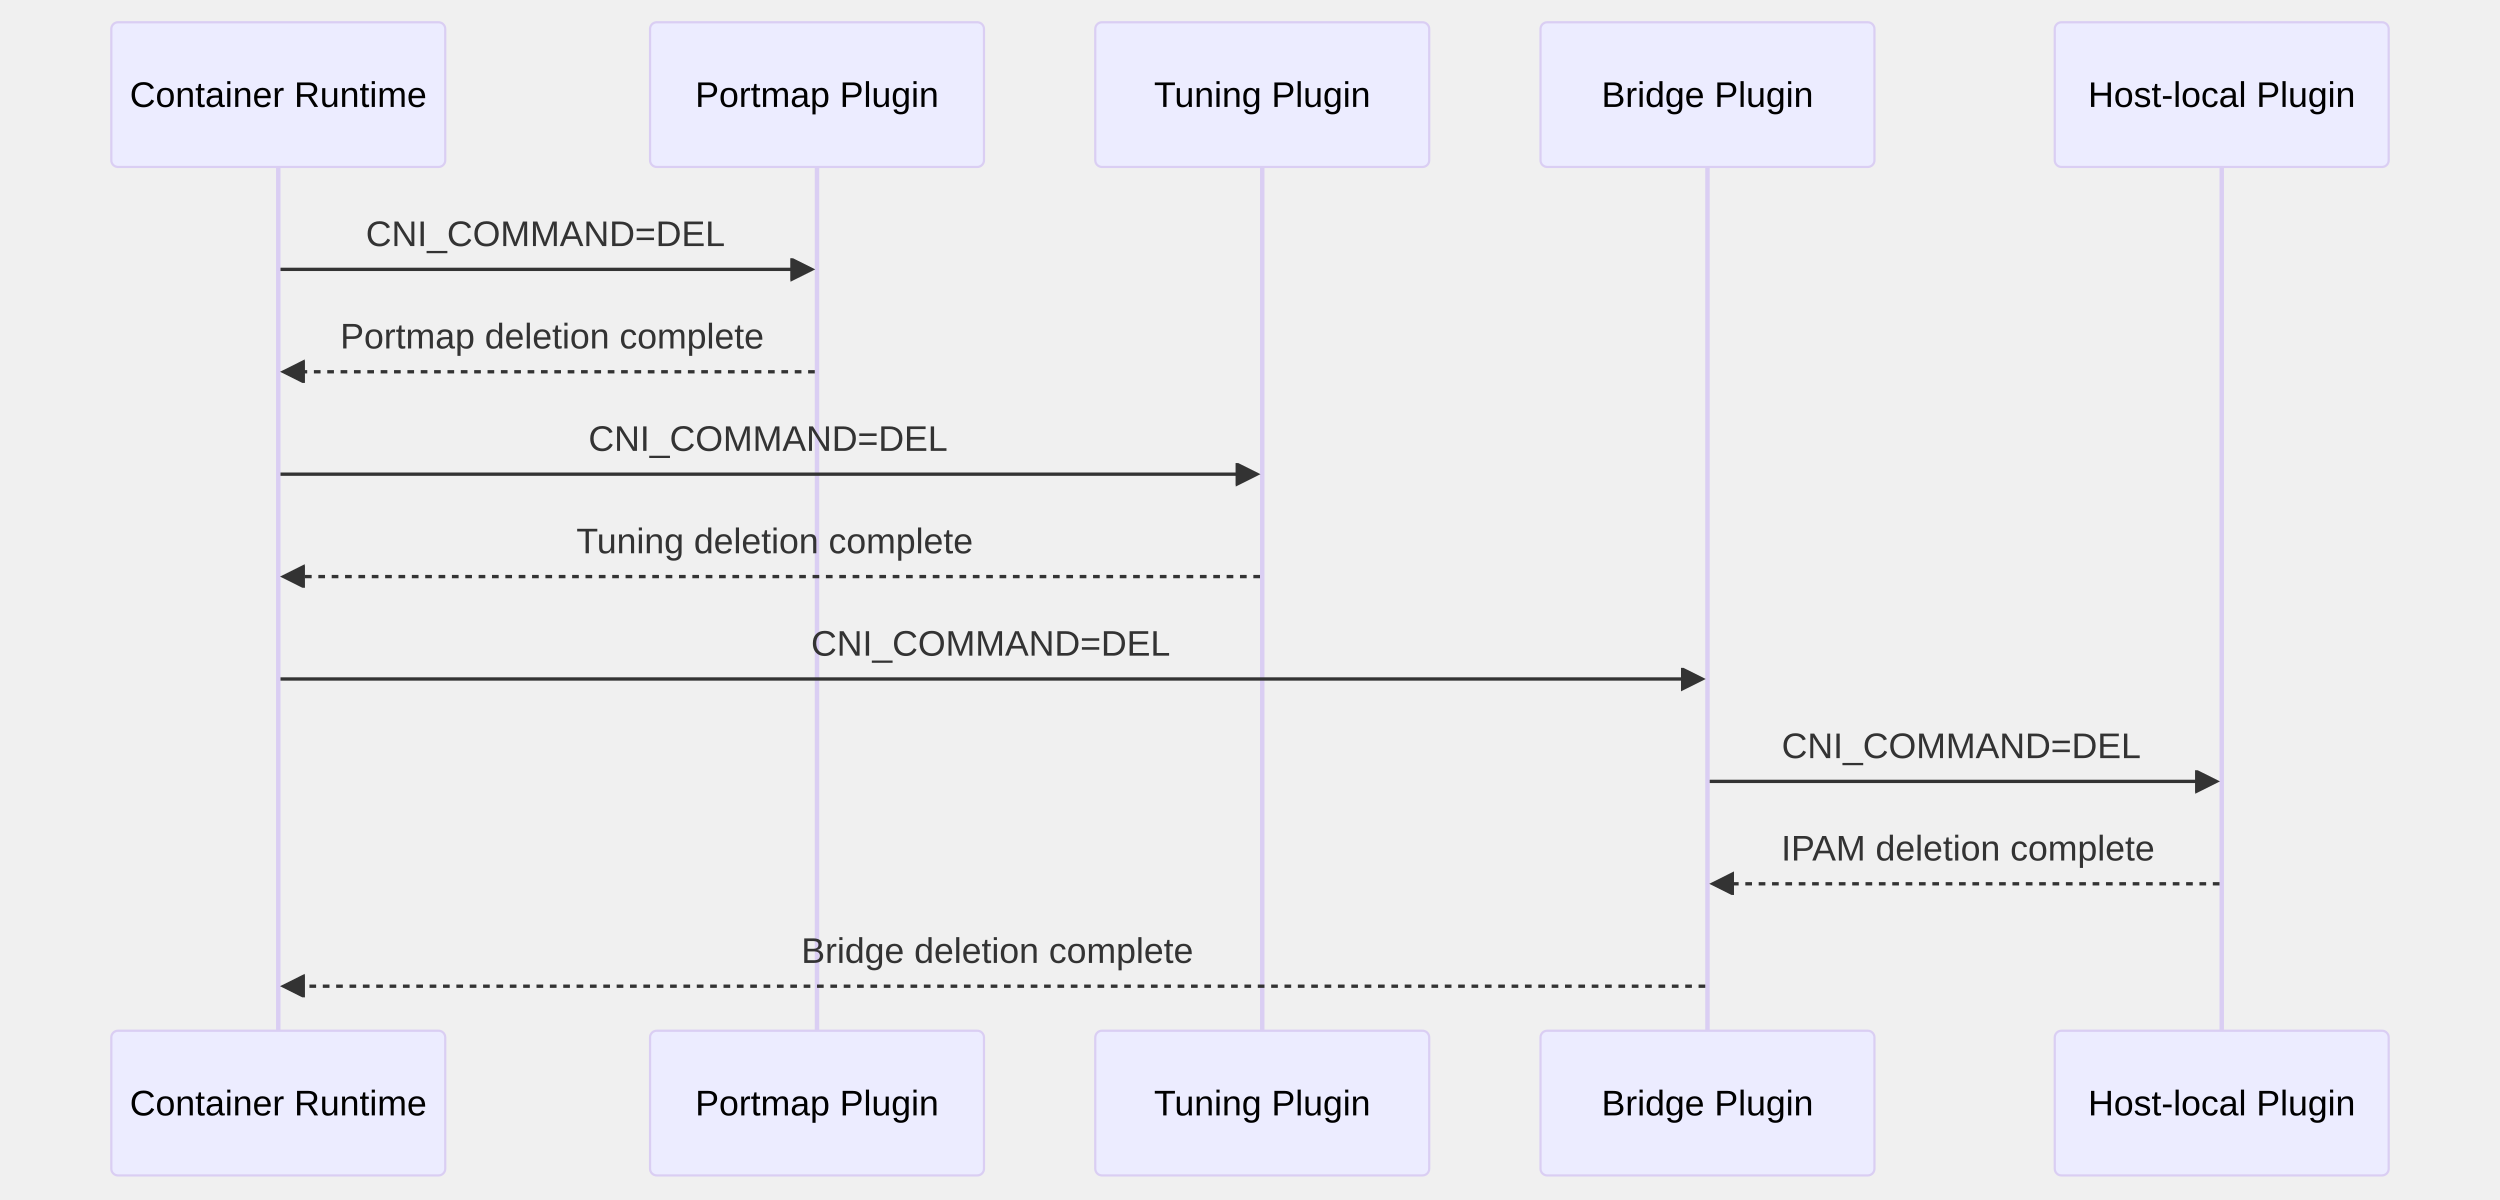
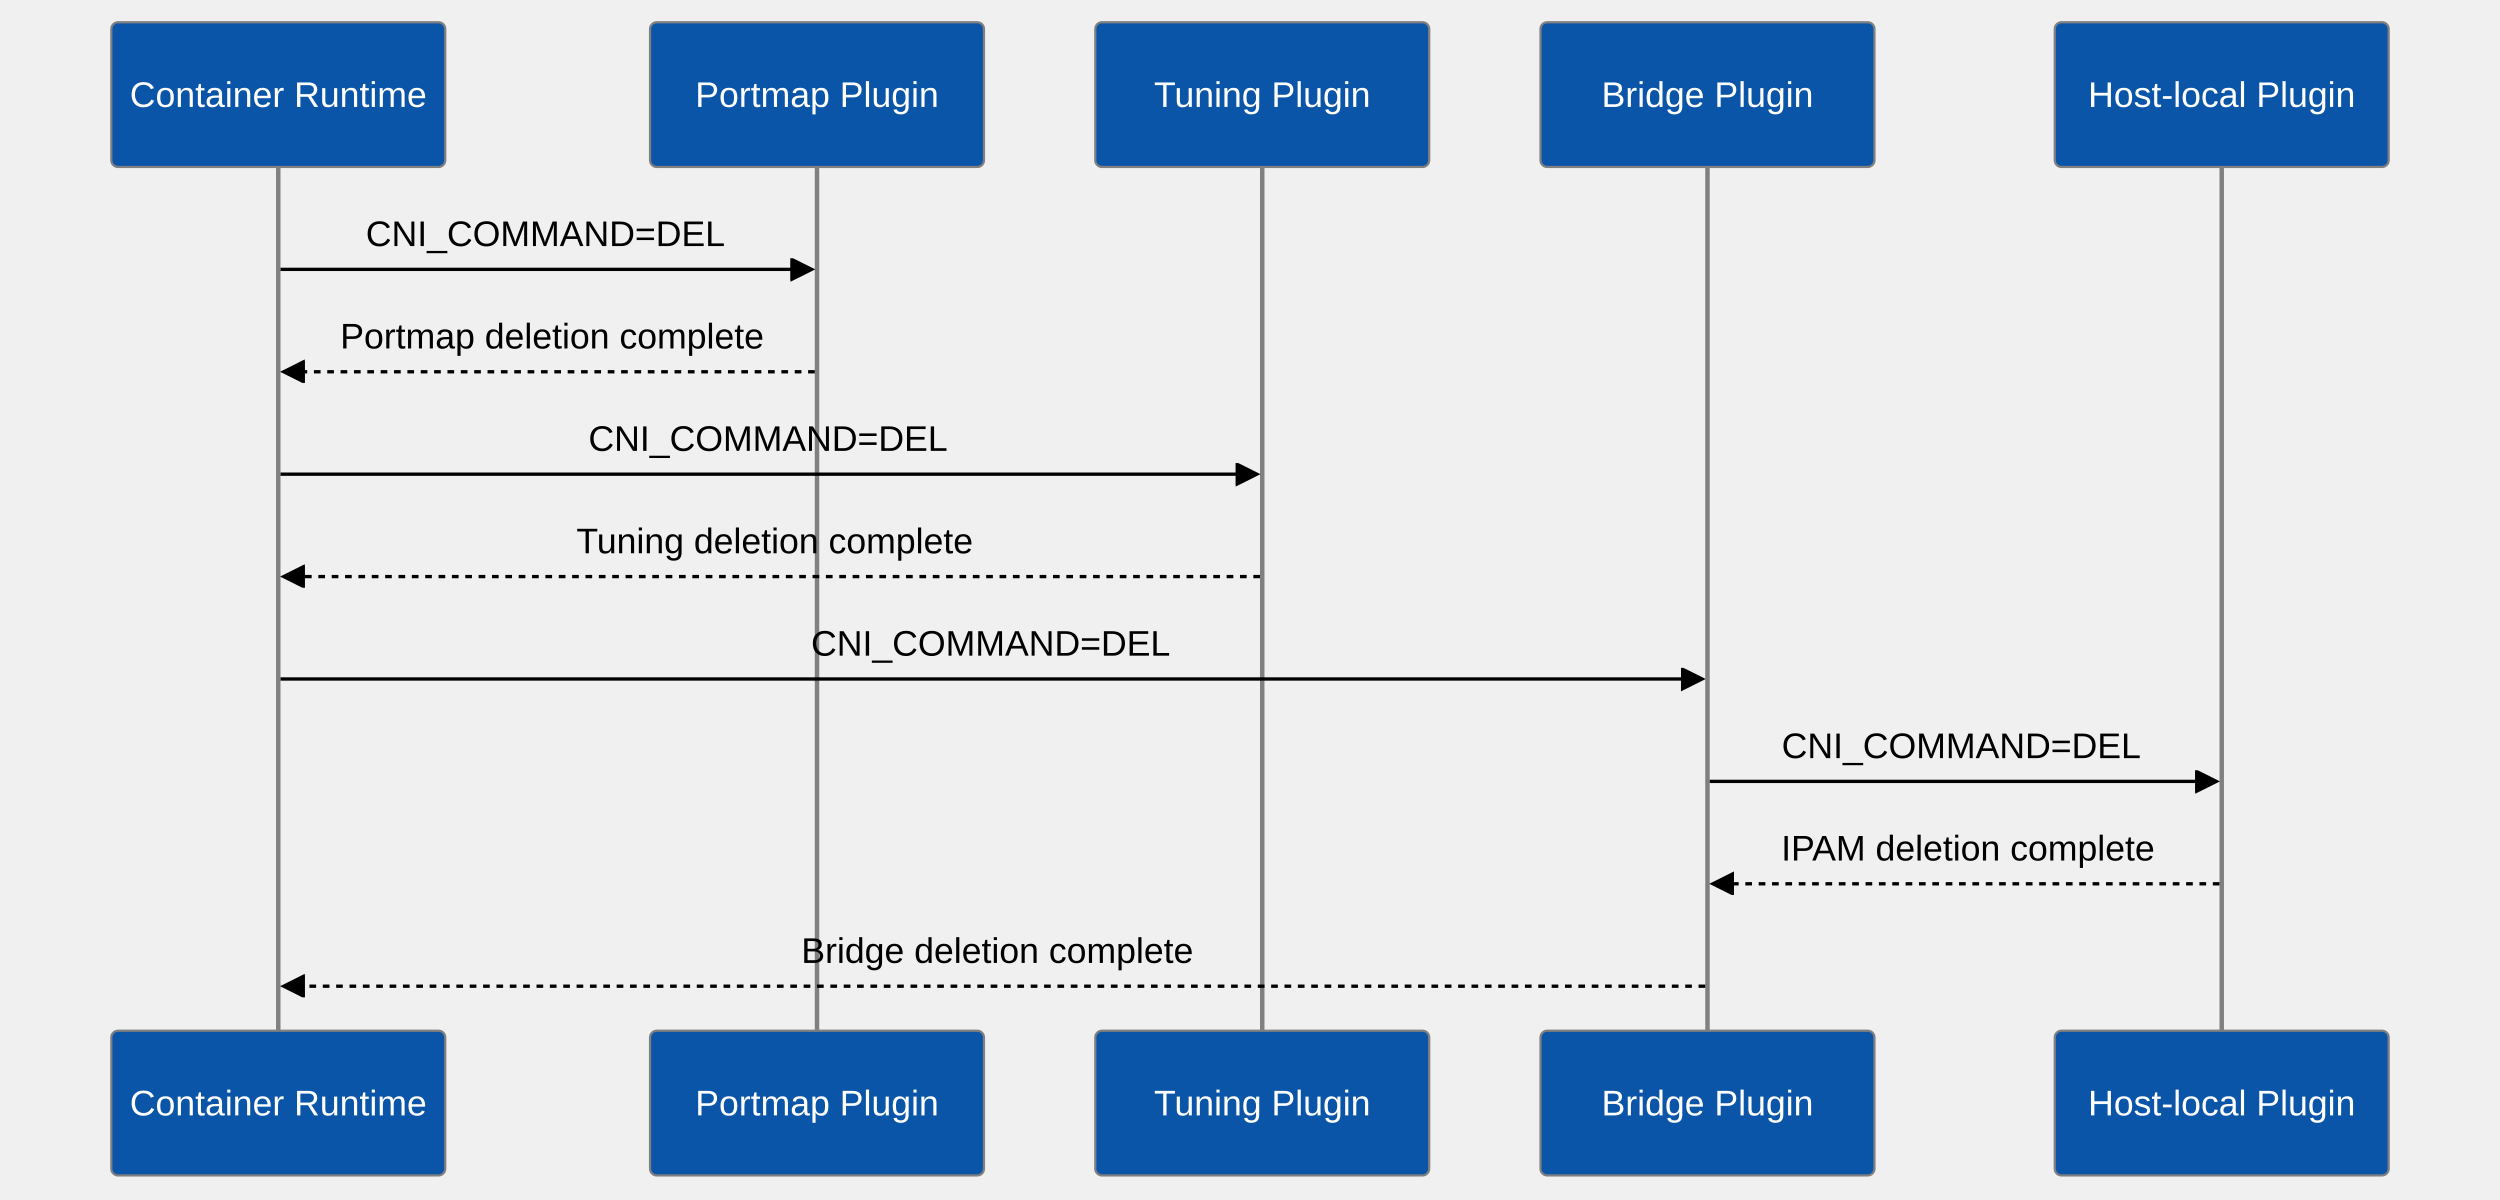
<svg xmlns="http://www.w3.org/2000/svg" aria-roledescription="sequence" role="graphics-document document" viewBox="-50 -10 1123 539" style="max-width: 1123px; background-color: white;" width="100%" id="my-svg">
  <g>
    <rect class="actor actor-bottom" ry="3" rx="3" name="HLP" height="65" width="150" stroke="#666" fill="#eaeaea" y="453" x="873" />
    <text style="text-anchor: middle; font-size: 16px; font-weight: 400;" class="actor" alignment-baseline="central" dominant-baseline="central" y="485.5" x="948">
      <tspan dy="0" x="948">Host-local Plugin</tspan>
    </text>
  </g>
  <g>
    <rect class="actor actor-bottom" ry="3" rx="3" name="BP" height="65" width="150" stroke="#666" fill="#eaeaea" y="453" x="642" />
    <text style="text-anchor: middle; font-size: 16px; font-weight: 400;" class="actor" alignment-baseline="central" dominant-baseline="central" y="485.5" x="717">
      <tspan dy="0" x="717">Bridge Plugin</tspan>
    </text>
  </g>
  <g>
    <rect class="actor actor-bottom" ry="3" rx="3" name="TP" height="65" width="150" stroke="#666" fill="#eaeaea" y="453" x="442" />
    <text style="text-anchor: middle; font-size: 16px; font-weight: 400;" class="actor" alignment-baseline="central" dominant-baseline="central" y="485.5" x="517">
      <tspan dy="0" x="517">Tuning Plugin</tspan>
    </text>
  </g>
  <g>
    <rect class="actor actor-bottom" ry="3" rx="3" name="PP" height="65" width="150" stroke="#666" fill="#eaeaea" y="453" x="242" />
    <text style="text-anchor: middle; font-size: 16px; font-weight: 400;" class="actor" alignment-baseline="central" dominant-baseline="central" y="485.5" x="317">
      <tspan dy="0" x="317">Portmap Plugin</tspan>
    </text>
  </g>
  <g>
    <rect class="actor actor-bottom" ry="3" rx="3" name="CR" height="65" width="150" stroke="#666" fill="#eaeaea" y="453" x="0" />
    <text style="text-anchor: middle; font-size: 16px; font-weight: 400;" class="actor" alignment-baseline="central" dominant-baseline="central" y="485.5" x="75">
      <tspan dy="0" x="75">Container Runtime</tspan>
    </text>
  </g>
  <g>
    <line stroke="#999" stroke-width="0.5px" class="200" y2="453" x2="948" y1="5" x1="948" id="actor4" />
    <g id="root-4">
      <rect class="actor actor-top" ry="3" rx="3" name="HLP" height="65" width="150" stroke="#666" fill="#eaeaea" y="0" x="873" />
      <text style="text-anchor: middle; font-size: 16px; font-weight: 400;" class="actor" alignment-baseline="central" dominant-baseline="central" y="32.5" x="948">
        <tspan dy="0" x="948">Host-local Plugin</tspan>
      </text>
    </g>
  </g>
  <g>
    <line stroke="#999" stroke-width="0.5px" class="200" y2="453" x2="717" y1="5" x1="717" id="actor3" />
    <g id="root-3">
      <rect class="actor actor-top" ry="3" rx="3" name="BP" height="65" width="150" stroke="#666" fill="#eaeaea" y="0" x="642" />
      <text style="text-anchor: middle; font-size: 16px; font-weight: 400;" class="actor" alignment-baseline="central" dominant-baseline="central" y="32.5" x="717">
        <tspan dy="0" x="717">Bridge Plugin</tspan>
      </text>
    </g>
  </g>
  <g>
    <line stroke="#999" stroke-width="0.5px" class="200" y2="453" x2="517" y1="5" x1="517" id="actor2" />
    <g id="root-2">
      <rect class="actor actor-top" ry="3" rx="3" name="TP" height="65" width="150" stroke="#666" fill="#eaeaea" y="0" x="442" />
      <text style="text-anchor: middle; font-size: 16px; font-weight: 400;" class="actor" alignment-baseline="central" dominant-baseline="central" y="32.5" x="517">
        <tspan dy="0" x="517">Tuning Plugin</tspan>
      </text>
    </g>
  </g>
  <g>
    <line stroke="#999" stroke-width="0.5px" class="200" y2="453" x2="317" y1="5" x1="317" id="actor1" />
    <g id="root-1">
      <rect class="actor actor-top" ry="3" rx="3" name="PP" height="65" width="150" stroke="#666" fill="#eaeaea" y="0" x="242" />
      <text style="text-anchor: middle; font-size: 16px; font-weight: 400;" class="actor" alignment-baseline="central" dominant-baseline="central" y="32.5" x="317">
        <tspan dy="0" x="317">Portmap Plugin</tspan>
      </text>
    </g>
  </g>
  <g>
    <line stroke="#999" stroke-width="0.5px" class="200" y2="453" x2="75" y1="5" x1="75" id="actor0" />
    <g id="root-0">
      <rect class="actor actor-top" ry="3" rx="3" name="CR" height="65" width="150" stroke="#666" fill="#eaeaea" y="0" x="0" />
      <text style="text-anchor: middle; font-size: 16px; font-weight: 400;" class="actor" alignment-baseline="central" dominant-baseline="central" y="32.5" x="75">
        <tspan dy="0" x="75">Container Runtime</tspan>
      </text>
    </g>
  </g>
-   <style>#my-svg{font-family:"trebuchet ms",verdana,arial,sans-serif;font-size:16px;fill:#333;}#my-svg .error-icon{fill:#552222;}#my-svg .error-text{fill:#552222;stroke:#552222;}#my-svg .edge-thickness-normal{stroke-width:2px;}#my-svg .edge-thickness-thick{stroke-width:3.5px;}#my-svg .edge-pattern-solid{stroke-dasharray:0;}#my-svg .edge-pattern-dashed{stroke-dasharray:3;}#my-svg .edge-pattern-dotted{stroke-dasharray:2;}#my-svg .marker{fill:#333333;stroke:#333333;}#my-svg .marker.cross{stroke:#333333;}#my-svg svg{font-family:"trebuchet ms",verdana,arial,sans-serif;font-size:16px;}#my-svg .actor{stroke:hsl(259.626, 59.777%, 87.902%);fill:#ECECFF;}#my-svg text.actor&gt;tspan{fill:black;stroke:none;}#my-svg .actor-line{stroke:grey;}#my-svg .messageLine0{stroke-width:1.5;stroke-dasharray:none;stroke:#333;}#my-svg .messageLine1{stroke-width:1.5;stroke-dasharray:2,2;stroke:#333;}#my-svg #arrowhead path{fill:#333;stroke:#333;}#my-svg .sequenceNumber{fill:white;}#my-svg #sequencenumber{fill:#333;}#my-svg #crosshead path{fill:#333;stroke:#333;}#my-svg .messageText{fill:#333;stroke:none;}#my-svg .labelBox{stroke:hsl(259.626, 59.777%, 87.902%);fill:#ECECFF;}#my-svg .labelText,#my-svg .labelText&gt;tspan{fill:black;stroke:none;}#my-svg .loopText,#my-svg .loopText&gt;tspan{fill:black;stroke:none;}#my-svg .loopLine{stroke-width:2px;stroke-dasharray:2,2;stroke:hsl(259.626, 59.777%, 87.902%);fill:hsl(259.626, 59.777%, 87.902%);}#my-svg .note{stroke:#aaaa33;fill:#fff5ad;}#my-svg .noteText,#my-svg .noteText&gt;tspan{fill:black;stroke:none;}#my-svg .activation0{fill:#f4f4f4;stroke:#666;}#my-svg .activation1{fill:#f4f4f4;stroke:#666;}#my-svg .activation2{fill:#f4f4f4;stroke:#666;}#my-svg .actorPopupMenu{position:absolute;}#my-svg .actorPopupMenuPanel{position:absolute;fill:#ECECFF;box-shadow:0px 8px 16px 0px rgba(0,0,0,0.2);filter:drop-shadow(3px 5px 2px rgb(0 0 0 / 0.4));}#my-svg .actor-man line{stroke:hsl(259.626, 59.777%, 87.902%);fill:#ECECFF;}#my-svg .actor-man circle,#my-svg line{stroke:hsl(259.626, 59.777%, 87.902%);fill:#ECECFF;stroke-width:2px;}#my-svg :root{--mermaid-font-family:"trebuchet ms",verdana,arial,sans-serif;}</style>
+   <style>#my-svg{font-family:"trebuchet ms",verdana,arial,sans-serif;font-size:16px;fill:black;}#my-svg .error-icon{fill:hsl(31.338, 88.701%, 39.706%);}#my-svg .error-text{fill:black;stroke:black;}#my-svg .edge-thickness-normal{stroke-width:2px;}#my-svg .edge-thickness-thick{stroke-width:3.5px;}#my-svg .edge-pattern-solid{stroke-dasharray:0;}#my-svg .edge-pattern-dashed{stroke-dasharray:3;}#my-svg .edge-pattern-dotted{stroke-dasharray:2;}#my-svg .marker{fill:#0b0b0b;stroke:#0b0b0b;}#my-svg .marker.cross{stroke:#0b0b0b;}#my-svg svg{font-family:"trebuchet ms",verdana,arial,sans-serif;font-size:16px;}#my-svg .actor{stroke:gray;fill:#0a55a7;}#my-svg text.actor&gt;tspan{fill:white;stroke:none;}#my-svg .actor-line{stroke:grey;}#my-svg .messageLine0{stroke-width:1.5;stroke-dasharray:none;stroke:black;}#my-svg .messageLine1{stroke-width:1.5;stroke-dasharray:2,2;stroke:black;}#my-svg #arrowhead path{fill:black;stroke:black;}#my-svg .sequenceNumber{fill:#f4f4f4;}#my-svg #sequencenumber{fill:black;}#my-svg #crosshead path{fill:black;stroke:black;}#my-svg .messageText{fill:black;stroke:none;}#my-svg .labelBox{stroke:gray;fill:#0a55a7;}#my-svg .labelText,#my-svg .labelText&gt;tspan{fill:white;stroke:none;}#my-svg .loopText,#my-svg .loopText&gt;tspan{fill:white;stroke:none;}#my-svg .loopLine{stroke-width:2px;stroke-dasharray:2,2;stroke:gray;fill:gray;}#my-svg .note{stroke:hsl(52.683, 60%, 73.922%);fill:#fff5ad;}#my-svg .noteText,#my-svg .noteText&gt;tspan{fill:#333;stroke:none;}#my-svg .activation0{fill:gray;stroke:hsl(0, 0%, 40.196%);}#my-svg .activation1{fill:gray;stroke:hsl(0, 0%, 40.196%);}#my-svg .activation2{fill:gray;stroke:hsl(0, 0%, 40.196%);}#my-svg .actorPopupMenu{position:absolute;}#my-svg .actorPopupMenuPanel{position:absolute;fill:#0a55a7;box-shadow:0px 8px 16px 0px rgba(0,0,0,0.2);filter:drop-shadow(3px 5px 2px rgb(0 0 0 / 0.4));}#my-svg .actor-man line{stroke:gray;fill:#0a55a7;}#my-svg .actor-man circle,#my-svg line{stroke:gray;fill:#0a55a7;stroke-width:2px;}#my-svg :root{--mermaid-font-family:"trebuchet ms",verdana,arial,sans-serif;}</style>
  <g />
  <defs>
    <symbol height="24" width="24" id="computer">
      <path d="M2 2v13h20v-13h-20zm18 11h-16v-9h16v9zm-10.228 6l.466-1h3.524l.467 1h-4.457zm14.228 3h-24l2-6h2.104l-1.33 4h18.45l-1.297-4h2.073l2 6zm-5-10h-14v-7h14v7z" transform="scale(.5)" />
    </symbol>
  </defs>
  <defs>
    <symbol clip-rule="evenodd" fill-rule="evenodd" id="database">
      <path d="M12.258.001l.256.004.255.005.253.008.251.01.249.012.247.015.246.016.242.019.241.02.239.023.236.024.233.027.231.028.229.031.225.032.223.034.22.036.217.038.214.04.211.041.208.043.205.045.201.046.198.048.194.05.191.051.187.053.183.054.18.056.175.057.172.059.168.06.163.061.16.063.155.064.15.066.074.033.073.033.071.034.07.034.069.035.068.035.067.035.066.035.064.036.064.036.062.036.06.036.06.037.058.037.058.037.055.038.055.038.053.038.052.038.051.039.05.039.048.039.047.039.045.04.044.04.043.04.041.04.04.041.039.041.037.041.036.041.034.041.033.042.032.042.03.042.029.042.027.042.026.043.024.043.023.043.021.043.02.043.018.044.017.043.015.044.013.044.012.044.011.045.009.044.007.045.006.045.004.045.002.045.001.045v17l-.001.045-.002.045-.004.045-.006.045-.007.045-.009.044-.011.045-.012.044-.013.044-.015.044-.017.043-.018.044-.02.043-.021.043-.023.043-.024.043-.026.043-.027.042-.029.042-.03.042-.032.042-.033.042-.034.041-.036.041-.037.041-.039.041-.04.041-.041.04-.043.04-.044.04-.045.04-.047.039-.048.039-.05.039-.051.039-.052.038-.053.038-.055.038-.055.038-.058.037-.058.037-.06.037-.06.036-.062.036-.064.036-.064.036-.066.035-.067.035-.068.035-.069.035-.07.034-.071.034-.073.033-.074.033-.15.066-.155.064-.16.063-.163.061-.168.06-.172.059-.175.057-.18.056-.183.054-.187.053-.191.051-.194.05-.198.048-.201.046-.205.045-.208.043-.211.041-.214.04-.217.038-.22.036-.223.034-.225.032-.229.031-.231.028-.233.027-.236.024-.239.023-.241.02-.242.019-.246.016-.247.015-.249.012-.251.01-.253.008-.255.005-.256.004-.258.001-.258-.001-.256-.004-.255-.005-.253-.008-.251-.01-.249-.012-.247-.015-.245-.016-.243-.019-.241-.02-.238-.023-.236-.024-.234-.027-.231-.028-.228-.031-.226-.032-.223-.034-.22-.036-.217-.038-.214-.04-.211-.041-.208-.043-.204-.045-.201-.046-.198-.048-.195-.05-.19-.051-.187-.053-.184-.054-.179-.056-.176-.057-.172-.059-.167-.06-.164-.061-.159-.063-.155-.064-.151-.066-.074-.033-.072-.033-.072-.034-.07-.034-.069-.035-.068-.035-.067-.035-.066-.035-.064-.036-.063-.036-.062-.036-.061-.036-.06-.037-.058-.037-.057-.037-.056-.038-.055-.038-.053-.038-.052-.038-.051-.039-.049-.039-.049-.039-.046-.039-.046-.04-.044-.04-.043-.04-.041-.04-.04-.041-.039-.041-.037-.041-.036-.041-.034-.041-.033-.042-.032-.042-.03-.042-.029-.042-.027-.042-.026-.043-.024-.043-.023-.043-.021-.043-.02-.043-.018-.044-.017-.043-.015-.044-.013-.044-.012-.044-.011-.045-.009-.044-.007-.045-.006-.045-.004-.045-.002-.045-.001-.045v-17l.001-.045.002-.045.004-.045.006-.045.007-.045.009-.044.011-.045.012-.044.013-.044.015-.044.017-.043.018-.044.02-.043.021-.043.023-.043.024-.043.026-.043.027-.042.029-.042.03-.042.032-.042.033-.042.034-.041.036-.041.037-.041.039-.041.04-.041.041-.04.043-.04.044-.04.046-.04.046-.039.049-.039.049-.039.051-.039.052-.038.053-.038.055-.038.056-.038.057-.037.058-.037.06-.037.061-.036.062-.036.063-.036.064-.036.066-.035.067-.035.068-.035.069-.035.07-.034.072-.034.072-.033.074-.033.151-.066.155-.064.159-.063.164-.061.167-.06.172-.059.176-.057.179-.056.184-.054.187-.053.19-.051.195-.05.198-.048.201-.046.204-.045.208-.043.211-.041.214-.04.217-.038.22-.036.223-.034.226-.032.228-.031.231-.028.234-.027.236-.024.238-.023.241-.02.243-.019.245-.016.247-.015.249-.012.251-.01.253-.008.255-.005.256-.004.258-.001.258.001zm-9.258 20.499v.01l.001.021.003.021.004.022.005.021.006.022.007.022.009.023.01.022.011.023.012.023.013.023.015.023.016.024.017.023.018.024.019.024.021.024.022.025.023.024.024.025.052.049.056.05.061.051.066.051.07.051.075.051.079.052.084.052.088.052.092.052.097.052.102.051.105.052.11.052.114.051.119.051.123.051.127.05.131.05.135.05.139.048.144.049.147.047.152.047.155.047.16.045.163.045.167.043.171.043.176.041.178.041.183.039.187.039.19.037.194.035.197.035.202.033.204.031.209.03.212.029.216.027.219.025.222.024.226.021.23.02.233.018.236.016.24.015.243.012.246.01.249.008.253.005.256.004.259.001.26-.001.257-.004.254-.005.25-.008.247-.011.244-.012.241-.014.237-.016.233-.018.231-.021.226-.021.224-.024.22-.026.216-.027.212-.028.21-.031.205-.031.202-.034.198-.034.194-.036.191-.037.187-.039.183-.04.179-.04.175-.042.172-.043.168-.044.163-.045.16-.046.155-.046.152-.047.148-.048.143-.049.139-.049.136-.05.131-.05.126-.05.123-.051.118-.052.114-.051.11-.052.106-.052.101-.052.096-.052.092-.052.088-.053.083-.051.079-.052.074-.052.07-.051.065-.051.06-.051.056-.05.051-.05.023-.024.023-.025.021-.024.02-.024.019-.024.018-.024.017-.024.015-.023.014-.024.013-.023.012-.023.01-.023.01-.022.008-.022.006-.022.006-.022.004-.022.004-.021.001-.021.001-.021v-4.127l-.077.055-.08.053-.083.054-.085.053-.087.052-.09.052-.093.051-.095.05-.097.05-.1.049-.102.049-.105.048-.106.047-.109.047-.111.046-.114.045-.115.045-.118.044-.12.043-.122.042-.124.042-.126.041-.128.04-.13.04-.132.038-.134.038-.135.037-.138.037-.139.035-.142.035-.143.034-.144.033-.147.032-.148.031-.15.03-.151.03-.153.029-.154.027-.156.027-.158.026-.159.025-.161.024-.162.023-.163.022-.165.021-.166.02-.167.019-.169.018-.169.017-.171.016-.173.015-.173.014-.175.013-.175.012-.177.011-.178.01-.179.008-.179.008-.181.006-.182.005-.182.004-.184.003-.184.002h-.37l-.184-.002-.184-.003-.182-.004-.182-.005-.181-.006-.179-.008-.179-.008-.178-.01-.176-.011-.176-.012-.175-.013-.173-.014-.172-.015-.171-.016-.17-.017-.169-.018-.167-.019-.166-.02-.165-.021-.163-.022-.162-.023-.161-.024-.159-.025-.157-.026-.156-.027-.155-.027-.153-.029-.151-.03-.15-.03-.148-.031-.146-.032-.145-.033-.143-.034-.141-.035-.14-.035-.137-.037-.136-.037-.134-.038-.132-.038-.13-.04-.128-.04-.126-.041-.124-.042-.122-.042-.12-.044-.117-.043-.116-.045-.113-.045-.112-.046-.109-.047-.106-.047-.105-.048-.102-.049-.1-.049-.097-.05-.095-.05-.093-.052-.09-.051-.087-.052-.085-.053-.083-.054-.08-.054-.077-.054v4.127zm0-5.654v.011l.001.021.003.021.004.021.005.022.006.022.007.022.009.022.01.022.011.023.012.023.013.023.015.024.016.023.017.024.018.024.019.024.021.024.022.024.023.025.024.024.052.05.056.05.061.05.066.051.07.051.075.052.079.051.084.052.088.052.092.052.097.052.102.052.105.052.11.051.114.051.119.052.123.05.127.051.131.05.135.049.139.049.144.048.147.048.152.047.155.046.16.045.163.045.167.044.171.042.176.042.178.04.183.04.187.038.19.037.194.036.197.034.202.033.204.032.209.03.212.028.216.027.219.025.222.024.226.022.23.02.233.018.236.016.24.014.243.012.246.01.249.008.253.006.256.003.259.001.26-.001.257-.003.254-.006.25-.008.247-.01.244-.012.241-.015.237-.016.233-.018.231-.02.226-.022.224-.024.22-.025.216-.027.212-.029.21-.03.205-.032.202-.033.198-.035.194-.036.191-.037.187-.039.183-.039.179-.041.175-.042.172-.043.168-.044.163-.045.16-.045.155-.047.152-.047.148-.048.143-.048.139-.05.136-.049.131-.05.126-.051.123-.051.118-.051.114-.052.11-.052.106-.052.101-.052.096-.052.092-.052.088-.052.083-.052.079-.052.074-.051.07-.052.065-.051.06-.05.056-.051.051-.049.023-.025.023-.024.021-.025.02-.024.019-.024.018-.024.017-.024.015-.023.014-.023.013-.024.012-.022.01-.023.01-.023.008-.022.006-.022.006-.022.004-.021.004-.022.001-.021.001-.021v-4.139l-.077.054-.08.054-.083.054-.085.052-.087.053-.09.051-.093.051-.095.051-.097.05-.1.049-.102.049-.105.048-.106.047-.109.047-.111.046-.114.045-.115.044-.118.044-.12.044-.122.042-.124.042-.126.041-.128.04-.13.039-.132.039-.134.038-.135.037-.138.036-.139.036-.142.035-.143.033-.144.033-.147.033-.148.031-.15.03-.151.03-.153.028-.154.028-.156.027-.158.026-.159.025-.161.024-.162.023-.163.022-.165.021-.166.02-.167.019-.169.018-.169.017-.171.016-.173.015-.173.014-.175.013-.175.012-.177.011-.178.009-.179.009-.179.007-.181.007-.182.005-.182.004-.184.003-.184.002h-.37l-.184-.002-.184-.003-.182-.004-.182-.005-.181-.007-.179-.007-.179-.009-.178-.009-.176-.011-.176-.012-.175-.013-.173-.014-.172-.015-.171-.016-.17-.017-.169-.018-.167-.019-.166-.02-.165-.021-.163-.022-.162-.023-.161-.024-.159-.025-.157-.026-.156-.027-.155-.028-.153-.028-.151-.03-.15-.03-.148-.031-.146-.033-.145-.033-.143-.033-.141-.035-.14-.036-.137-.036-.136-.037-.134-.038-.132-.039-.13-.039-.128-.04-.126-.041-.124-.042-.122-.043-.12-.043-.117-.044-.116-.044-.113-.046-.112-.046-.109-.046-.106-.047-.105-.048-.102-.049-.1-.049-.097-.05-.095-.051-.093-.051-.09-.051-.087-.053-.085-.052-.083-.054-.08-.054-.077-.054v4.139zm0-5.666v.011l.001.02.003.022.004.021.005.022.006.021.007.022.009.023.01.022.011.023.012.023.013.023.015.023.016.024.017.024.018.023.019.024.021.025.022.024.023.024.024.025.052.05.056.05.061.05.066.051.07.051.075.052.079.051.084.052.088.052.092.052.097.052.102.052.105.051.11.052.114.051.119.051.123.051.127.05.131.05.135.05.139.049.144.048.147.048.152.047.155.046.16.045.163.045.167.043.171.043.176.042.178.04.183.04.187.038.19.037.194.036.197.034.202.033.204.032.209.03.212.028.216.027.219.025.222.024.226.021.23.02.233.018.236.017.24.014.243.012.246.01.249.008.253.006.256.003.259.001.26-.001.257-.003.254-.006.25-.008.247-.01.244-.013.241-.014.237-.016.233-.018.231-.02.226-.022.224-.024.22-.025.216-.027.212-.029.21-.03.205-.032.202-.033.198-.035.194-.036.191-.037.187-.039.183-.039.179-.041.175-.042.172-.043.168-.044.163-.045.16-.045.155-.047.152-.047.148-.048.143-.049.139-.049.136-.049.131-.051.126-.05.123-.051.118-.052.114-.051.11-.052.106-.052.101-.052.096-.052.092-.052.088-.052.083-.052.079-.052.074-.052.07-.051.065-.051.06-.051.056-.05.051-.049.023-.025.023-.025.021-.024.02-.024.019-.024.018-.024.017-.024.015-.023.014-.024.013-.023.012-.023.01-.022.01-.023.008-.022.006-.022.006-.022.004-.022.004-.021.001-.021.001-.021v-4.153l-.077.054-.08.054-.083.053-.085.053-.087.053-.09.051-.093.051-.095.051-.097.05-.1.049-.102.048-.105.048-.106.048-.109.046-.111.046-.114.046-.115.044-.118.044-.12.043-.122.043-.124.042-.126.041-.128.04-.13.039-.132.039-.134.038-.135.037-.138.036-.139.036-.142.034-.143.034-.144.033-.147.032-.148.032-.15.03-.151.03-.153.028-.154.028-.156.027-.158.026-.159.024-.161.024-.162.023-.163.023-.165.021-.166.02-.167.019-.169.018-.169.017-.171.016-.173.015-.173.014-.175.013-.175.012-.177.01-.178.01-.179.009-.179.007-.181.006-.182.006-.182.004-.184.003-.184.001-.185.001-.185-.001-.184-.001-.184-.003-.182-.004-.182-.006-.181-.006-.179-.007-.179-.009-.178-.01-.176-.01-.176-.012-.175-.013-.173-.014-.172-.015-.171-.016-.17-.017-.169-.018-.167-.019-.166-.02-.165-.021-.163-.023-.162-.023-.161-.024-.159-.024-.157-.026-.156-.027-.155-.028-.153-.028-.151-.03-.15-.03-.148-.032-.146-.032-.145-.033-.143-.034-.141-.034-.14-.036-.137-.036-.136-.037-.134-.038-.132-.039-.13-.039-.128-.041-.126-.041-.124-.041-.122-.043-.12-.043-.117-.044-.116-.044-.113-.046-.112-.046-.109-.046-.106-.048-.105-.048-.102-.048-.1-.05-.097-.049-.095-.051-.093-.051-.09-.052-.087-.052-.085-.053-.083-.053-.08-.054-.077-.054v4.153zm8.74-8.179l-.257.004-.254.005-.25.008-.247.011-.244.012-.241.014-.237.016-.233.018-.231.021-.226.022-.224.023-.22.026-.216.027-.212.028-.21.031-.205.032-.202.033-.198.034-.194.036-.191.038-.187.038-.183.04-.179.041-.175.042-.172.043-.168.043-.163.045-.16.046-.155.046-.152.048-.148.048-.143.048-.139.049-.136.05-.131.05-.126.051-.123.051-.118.051-.114.052-.11.052-.106.052-.101.052-.096.052-.092.052-.088.052-.083.052-.079.052-.074.051-.07.052-.065.051-.06.05-.056.05-.051.05-.023.025-.023.024-.021.024-.02.025-.019.024-.018.024-.017.023-.015.024-.014.023-.013.023-.012.023-.01.023-.01.022-.008.022-.006.023-.006.021-.004.022-.004.021-.001.021-.001.021.001.021.001.021.004.021.004.022.006.021.006.023.008.022.01.022.01.023.012.023.013.023.014.023.015.024.017.023.018.024.019.024.02.025.021.024.023.024.023.025.051.05.056.05.06.05.065.051.07.052.074.051.079.052.083.052.088.052.092.052.096.052.101.052.106.052.11.052.114.052.118.051.123.051.126.051.131.05.136.05.139.049.143.048.148.048.152.048.155.046.16.046.163.045.168.043.172.043.175.042.179.041.183.04.187.038.191.038.194.036.198.034.202.033.205.032.21.031.212.028.216.027.22.026.224.023.226.022.231.021.233.018.237.016.241.014.244.012.247.011.25.008.254.005.257.004.26.001.26-.001.257-.004.254-.005.25-.008.247-.011.244-.012.241-.014.237-.016.233-.018.231-.021.226-.022.224-.023.22-.026.216-.027.212-.028.21-.031.205-.032.202-.033.198-.034.194-.036.191-.038.187-.038.183-.04.179-.041.175-.042.172-.043.168-.043.163-.045.16-.046.155-.046.152-.048.148-.048.143-.048.139-.049.136-.05.131-.05.126-.051.123-.051.118-.051.114-.052.11-.052.106-.052.101-.052.096-.052.092-.052.088-.052.083-.052.079-.052.074-.051.07-.052.065-.051.06-.05.056-.05.051-.05.023-.025.023-.024.021-.024.02-.025.019-.024.018-.024.017-.023.015-.024.014-.023.013-.023.012-.023.01-.023.01-.022.008-.022.006-.023.006-.021.004-.022.004-.021.001-.021.001-.021-.001-.021-.001-.021-.004-.021-.004-.022-.006-.021-.006-.023-.008-.022-.01-.022-.01-.023-.012-.023-.013-.023-.014-.023-.015-.024-.017-.023-.018-.024-.019-.024-.02-.025-.021-.024-.023-.024-.023-.025-.051-.05-.056-.05-.06-.05-.065-.051-.07-.052-.074-.051-.079-.052-.083-.052-.088-.052-.092-.052-.096-.052-.101-.052-.106-.052-.11-.052-.114-.052-.118-.051-.123-.051-.126-.051-.131-.05-.136-.05-.139-.049-.143-.048-.148-.048-.152-.048-.155-.046-.16-.046-.163-.045-.168-.043-.172-.043-.175-.042-.179-.041-.183-.04-.187-.038-.191-.038-.194-.036-.198-.034-.202-.033-.205-.032-.21-.031-.212-.028-.216-.027-.22-.026-.224-.023-.226-.022-.231-.021-.233-.018-.237-.016-.241-.014-.244-.012-.247-.011-.25-.008-.254-.005-.257-.004-.26-.001-.26.001z" transform="scale(.5)" />
    </symbol>
  </defs>
  <defs>
    <symbol height="24" width="24" id="clock">
      <path d="M12 2c5.514 0 10 4.486 10 10s-4.486 10-10 10-10-4.486-10-10 4.486-10 10-10zm0-2c-6.627 0-12 5.373-12 12s5.373 12 12 12 12-5.373 12-12-5.373-12-12-12zm5.848 12.459c.202.038.202.333.001.372-1.907.361-6.045 1.111-6.547 1.111-.719 0-1.301-.582-1.301-1.301 0-.512.77-5.447 1.125-7.445.034-.192.312-.181.343.014l.985 6.238 5.394 1.011z" transform="scale(.5)" />
    </symbol>
  </defs>
  <defs>
    <marker orient="auto" markerHeight="12" markerWidth="12" markerUnits="userSpaceOnUse" refY="5" refX="7.9" id="arrowhead">
      <path d="M 0 0 L 10 5 L 0 10 z" />
    </marker>
  </defs>
  <defs>
    <marker refY="4.5" refX="4" orient="auto" markerHeight="8" markerWidth="15" id="crosshead">
      <path style="stroke-dasharray: 0, 0;" d="M 1,2 L 6,7 M 6,2 L 1,7" stroke-width="1pt" stroke="#000000" fill="none" />
    </marker>
  </defs>
  <defs>
    <marker orient="auto" markerHeight="28" markerWidth="20" refY="7" refX="15.5" id="filled-head">
      <path d="M 18,7 L9,13 L14,7 L9,1 Z" />
    </marker>
  </defs>
  <defs>
    <marker orient="auto" markerHeight="40" markerWidth="60" refY="15" refX="15" id="sequencenumber">
      <circle r="6" cy="15" cx="15" />
    </marker>
  </defs>
  <text style="font-size: 16px; font-weight: 400;" dy="1em" class="messageText" alignment-baseline="middle" dominant-baseline="middle" text-anchor="middle" y="80" x="195">CNI_COMMAND=DEL</text>
  <line style="fill: none;" marker-end="url(#arrowhead)" stroke="none" stroke-width="2" class="messageLine0" y2="111" x2="313" y1="111" x1="76" />
  <text style="font-size: 16px; font-weight: 400;" dy="1em" class="messageText" alignment-baseline="middle" dominant-baseline="middle" text-anchor="middle" y="126" x="198">Portmap deletion complete</text>
  <line style="stroke-dasharray: 3, 3; fill: none;" marker-end="url(#arrowhead)" stroke="none" stroke-width="2" class="messageLine1" y2="157" x2="79" y1="157" x1="316" />
  <text style="font-size: 16px; font-weight: 400;" dy="1em" class="messageText" alignment-baseline="middle" dominant-baseline="middle" text-anchor="middle" y="172" x="295">CNI_COMMAND=DEL</text>
  <line style="fill: none;" marker-end="url(#arrowhead)" stroke="none" stroke-width="2" class="messageLine0" y2="203" x2="513" y1="203" x1="76" />
  <text style="font-size: 16px; font-weight: 400;" dy="1em" class="messageText" alignment-baseline="middle" dominant-baseline="middle" text-anchor="middle" y="218" x="298">Tuning deletion complete</text>
  <line style="stroke-dasharray: 3, 3; fill: none;" marker-end="url(#arrowhead)" stroke="none" stroke-width="2" class="messageLine1" y2="249" x2="79" y1="249" x1="516" />
  <text style="font-size: 16px; font-weight: 400;" dy="1em" class="messageText" alignment-baseline="middle" dominant-baseline="middle" text-anchor="middle" y="264" x="395">CNI_COMMAND=DEL</text>
  <line style="fill: none;" marker-end="url(#arrowhead)" stroke="none" stroke-width="2" class="messageLine0" y2="295" x2="713" y1="295" x1="76" />
  <text style="font-size: 16px; font-weight: 400;" dy="1em" class="messageText" alignment-baseline="middle" dominant-baseline="middle" text-anchor="middle" y="310" x="831">CNI_COMMAND=DEL</text>
  <line style="fill: none;" marker-end="url(#arrowhead)" stroke="none" stroke-width="2" class="messageLine0" y2="341" x2="944" y1="341" x1="718" />
  <text style="font-size: 16px; font-weight: 400;" dy="1em" class="messageText" alignment-baseline="middle" dominant-baseline="middle" text-anchor="middle" y="356" x="834">IPAM deletion complete</text>
  <line style="stroke-dasharray: 3, 3; fill: none;" marker-end="url(#arrowhead)" stroke="none" stroke-width="2" class="messageLine1" y2="387" x2="721" y1="387" x1="947" />
  <text style="font-size: 16px; font-weight: 400;" dy="1em" class="messageText" alignment-baseline="middle" dominant-baseline="middle" text-anchor="middle" y="402" x="398">Bridge deletion complete</text>
  <line style="stroke-dasharray: 3, 3; fill: none;" marker-end="url(#arrowhead)" stroke="none" stroke-width="2" class="messageLine1" y2="433" x2="79" y1="433" x1="716" />
</svg>
